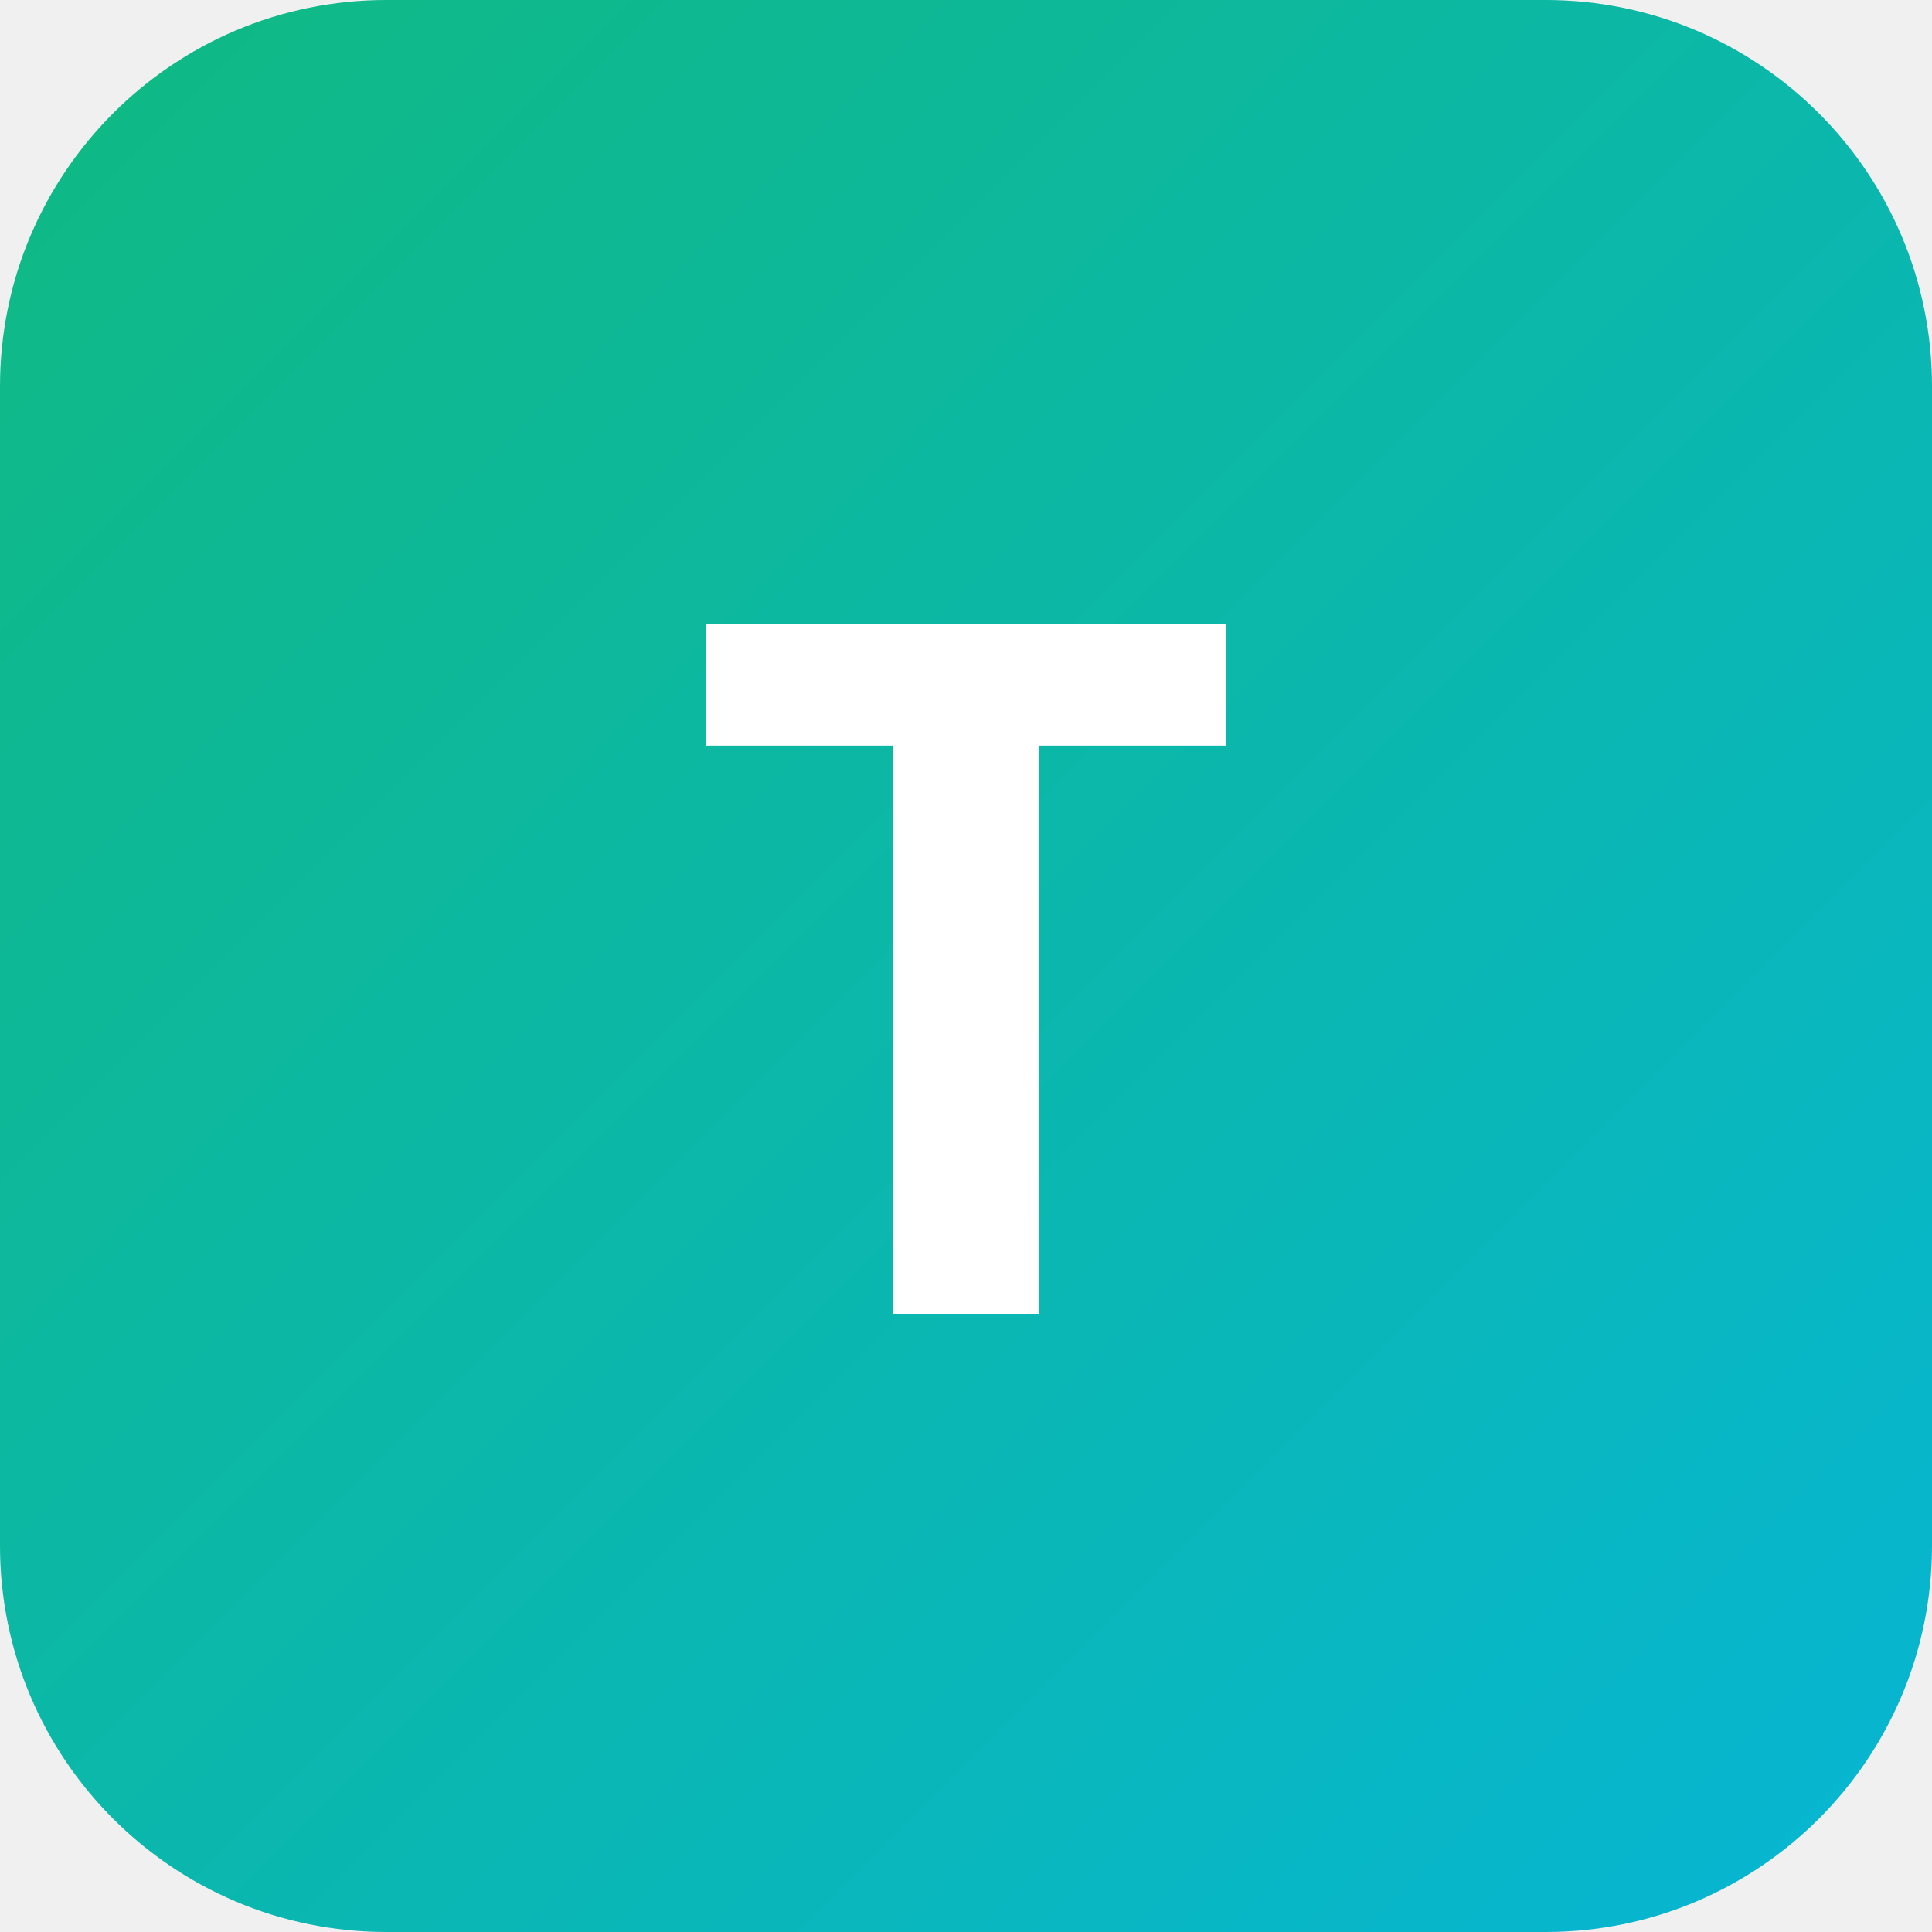
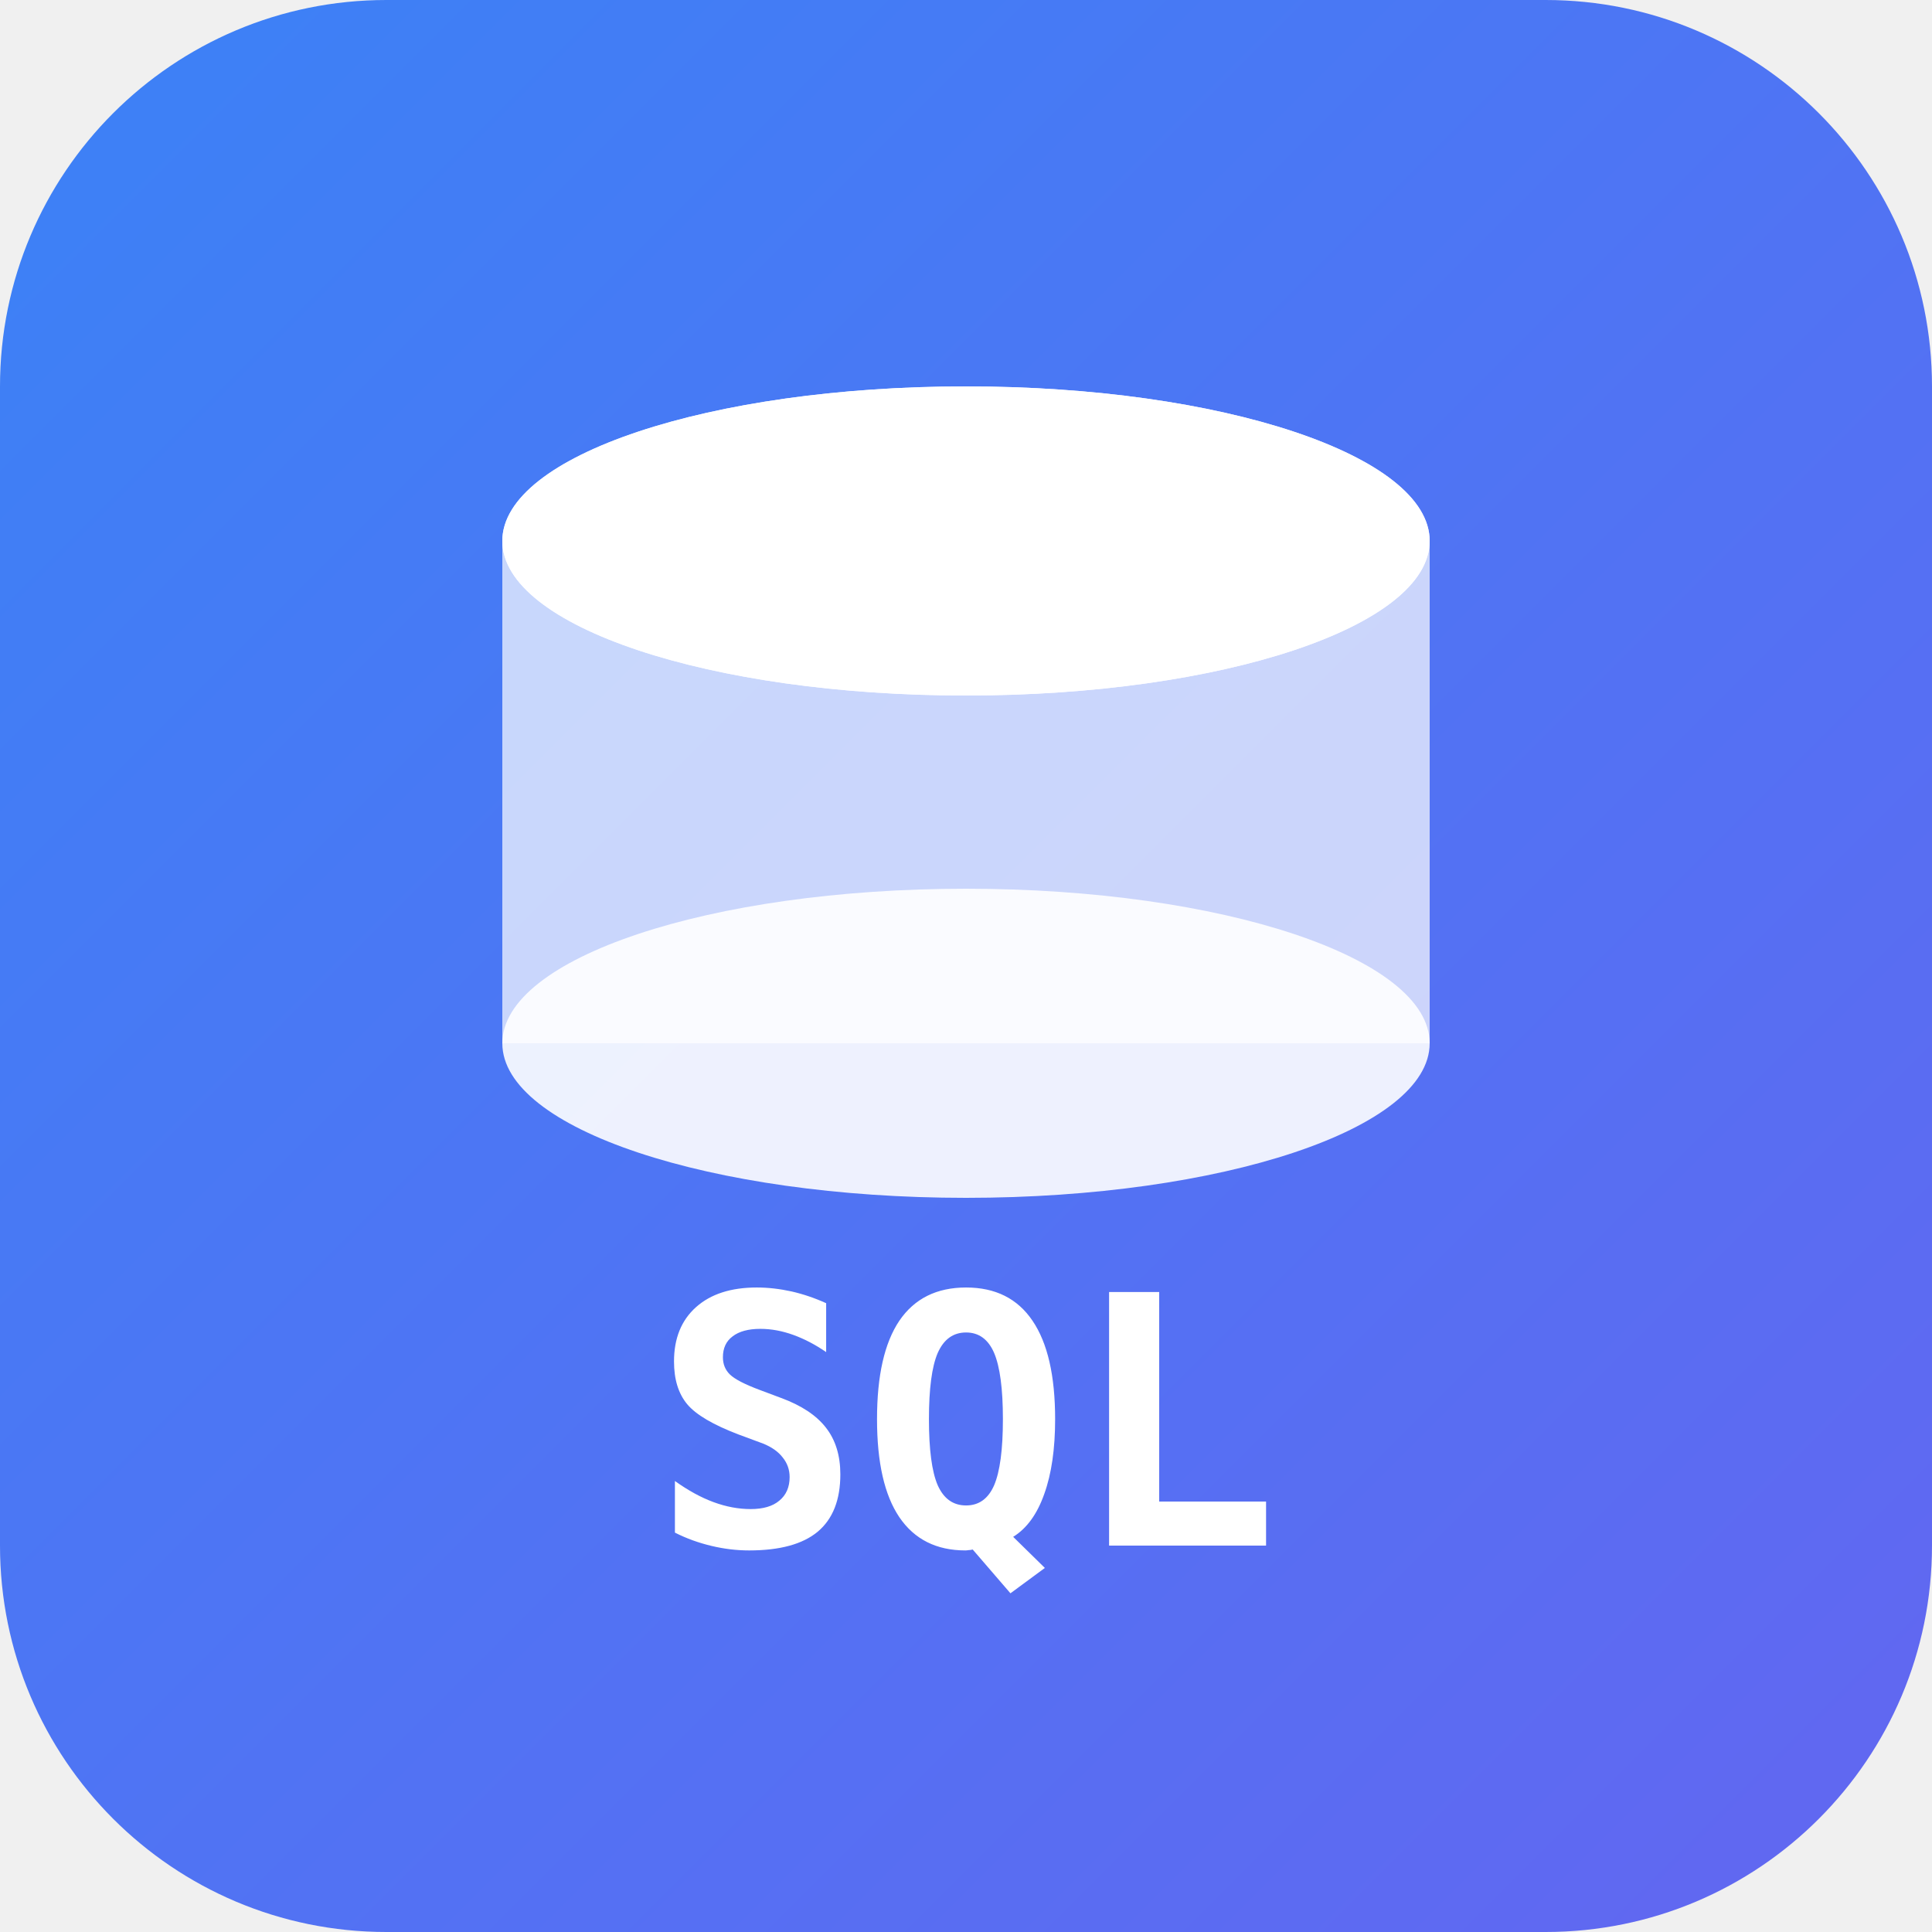
<svg xmlns="http://www.w3.org/2000/svg" viewBox="0 0 100 100">
  <defs>
    <linearGradient id="g" x1="0%" y1="0%" x2="100%" y2="100%">
-       <stop offset="0%" style="stop-color:#10b981" />
-       <stop offset="100%" style="stop-color:#06b6d4" />
+       <stop offset="0%" style="stop-color:#3b82f6" />
+       <stop offset="100%" style="stop-color:#6366f1" />
    </linearGradient>
  </defs>
  <rect width="100" height="100" rx="20" fill="url(#g)" />
-   <text x="50" y="68" font-family="system-ui" font-size="50" font-weight="bold" fill="white" text-anchor="middle">T</text>
+   <ellipse cx="50" cy="28" rx="24" ry="8" fill="white" fill-opacity="0.9" />
+   <rect x="26" y="28" width="48" height="26" fill="white" fill-opacity="0.7" />
+   <ellipse cx="50" cy="54" rx="24" ry="8" fill="white" fill-opacity="0.9" />
+   <ellipse cx="50" cy="28" rx="24" ry="8" fill="white" />
+   <text x="50" y="80" font-family="system-ui,monospace" font-size="18" font-weight="bold" fill="white" text-anchor="middle">SQL</text>
</svg>
